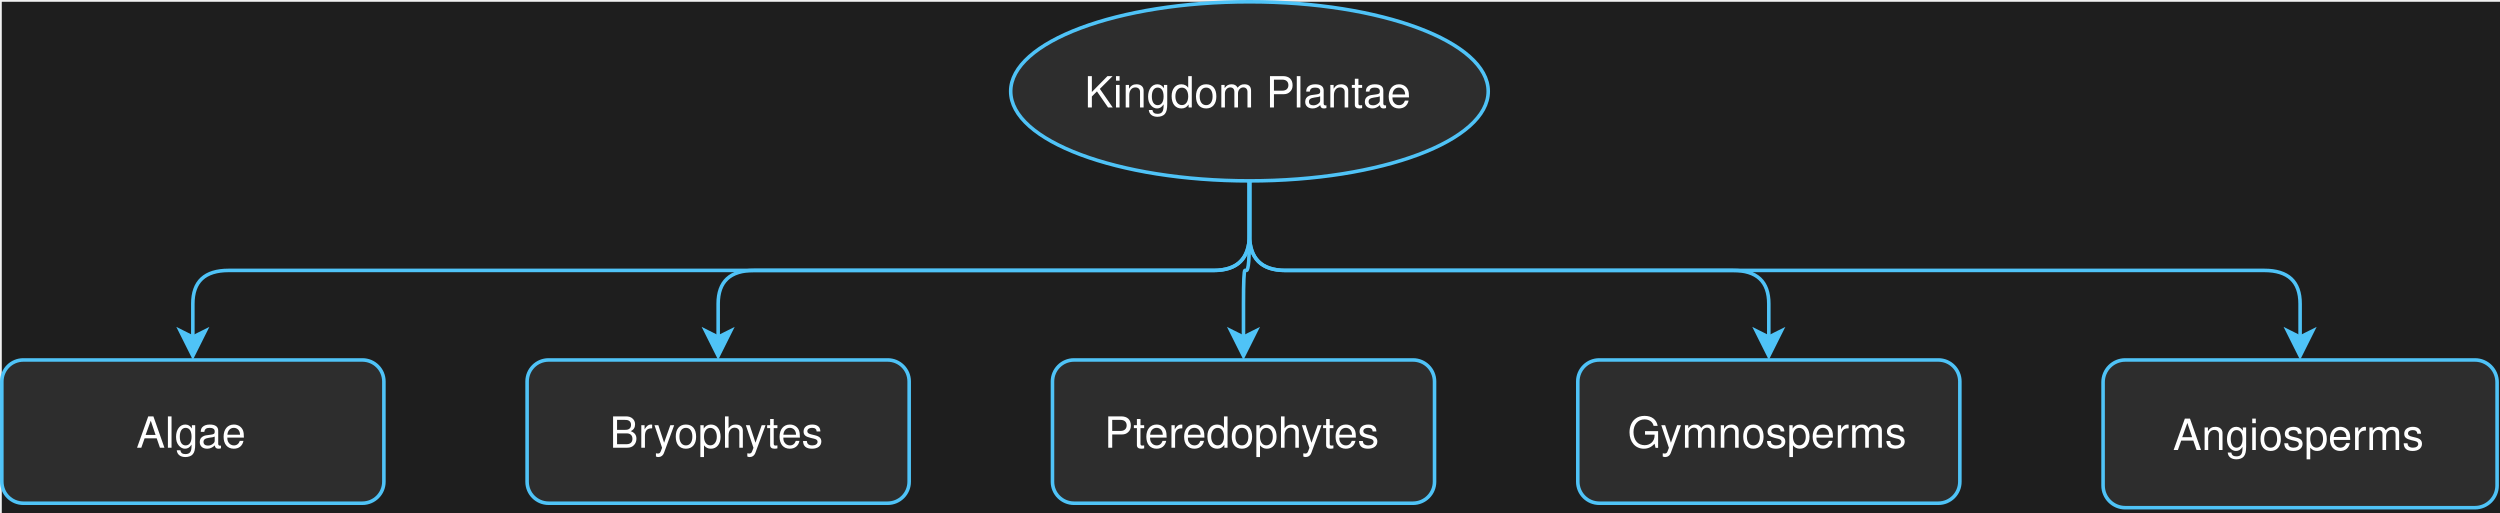
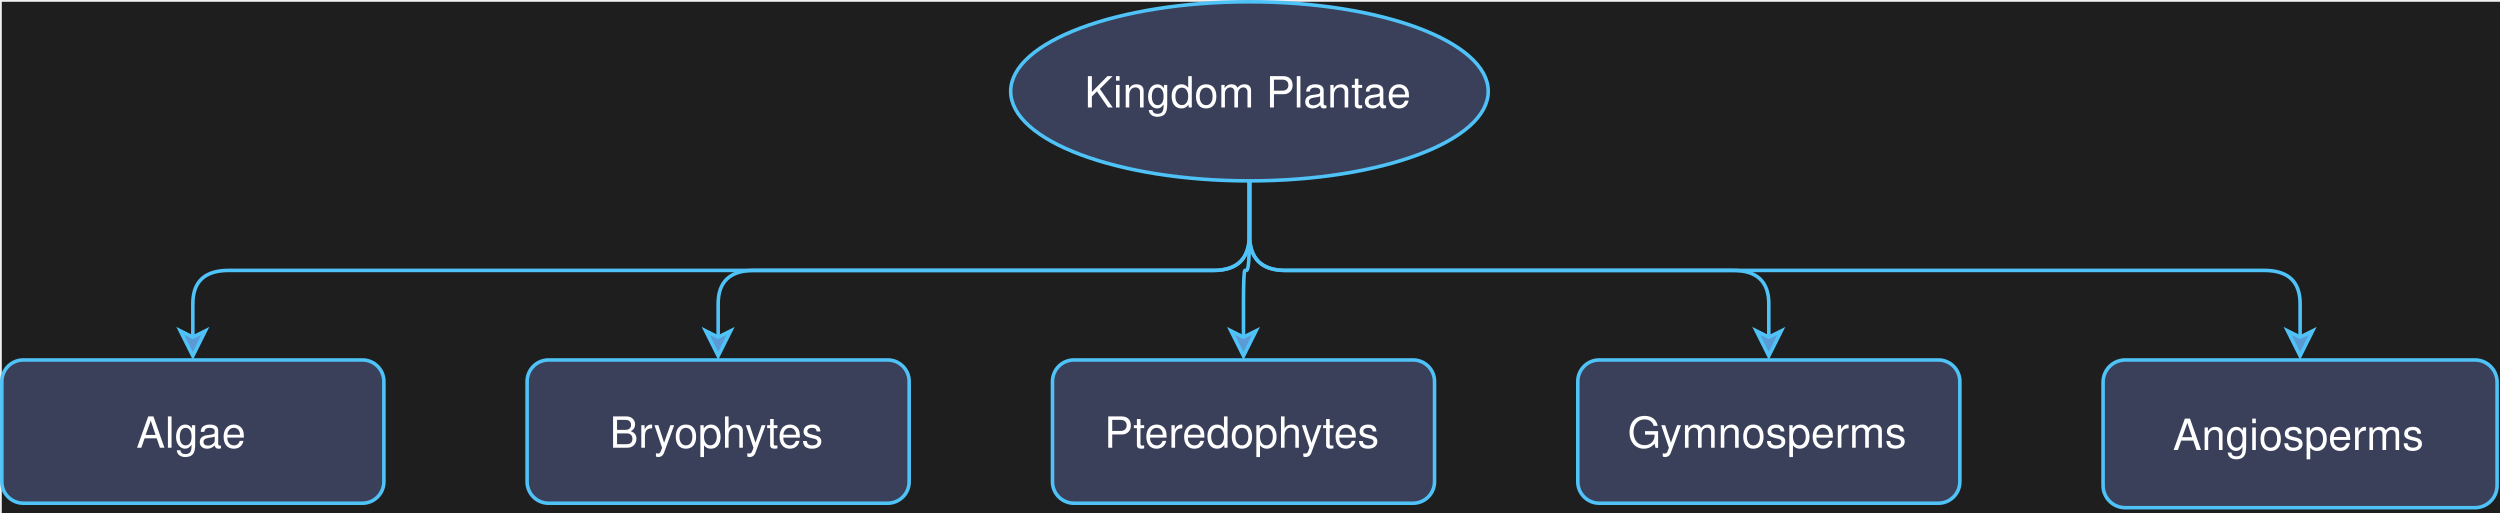
<svg xmlns="http://www.w3.org/2000/svg" version="1.1" width="698px" height="143px" viewBox="-0.5 -0.5 698 143" style="background-color: rgb(30, 30, 30);">
  <defs />
  <rect fill="#1E1E1E" width="100%" height="100%" x="0" y="0" />
  <g>
    <g data-cell-id="0">
      <g data-cell-id="1">
        <g data-cell-id="2">
          <g>
-             <ellipse cx="348.35" cy="25" rx="66.665" ry="25" fill="#2d2d2d" stroke="#4fc3f7" pointer-events="all" />
+             <ellipse cx="348.35" cy="25" rx="66.665" ry="25" fill="#3A3F5A" stroke="#4fc3f7" pointer-events="all" />
          </g>
          <g>
            <g fill="#FFFFFF" font-family="&quot;Helvetica&quot;" text-anchor="middle" font-size="12px">
              <text x="347.85" y="29.5">Kingdom Plantae</text>
            </g>
          </g>
        </g>
        <g data-cell-id="3">
          <g>
-             <rect x="0.01" y="100" width="106.67" height="40" rx="6" ry="6" fill="#2d2d2d" stroke="#4fc3f7" pointer-events="all" />
+             <rect x="0.01" y="100" width="106.67" height="40" rx="6" ry="6" fill="#3A3F5A" stroke="#4fc3f7" pointer-events="all" />
          </g>
          <g>
            <g fill="#FFFFFF" font-family="&quot;Helvetica&quot;" text-anchor="middle" font-size="12px">
              <text x="52.84" y="124.5">Algae</text>
            </g>
          </g>
        </g>
        <g data-cell-id="4">
          <g>
            <path d="M 348.35 50 L 348.35 65 Q 348.35 75 338.35 75 L 63.34 75 Q 53.34 75 53.34 84.32 L 53.34 93.63" fill="none" stroke="#4fc3f7" stroke-miterlimit="10" pointer-events="stroke" />
-             <path d="M 53.34 98.88 L 49.84 91.88 L 53.34 93.63 L 56.84 91.88 Z" fill="#4fc3f7" stroke="#4fc3f7" stroke-miterlimit="10" pointer-events="all" />
+             <path d="M 53.34 98.88 L 49.84 91.88 L 53.34 93.63 L 56.84 91.88 Z" fill="#5A9BD5" stroke="#4fc3f7" stroke-miterlimit="10" pointer-events="all" />
          </g>
        </g>
        <g data-cell-id="5">
          <g>
-             <rect x="146.67" y="100" width="106.67" height="40" rx="6" ry="6" fill="#2d2d2d" stroke="#4fc3f7" pointer-events="all" />
+             <rect x="146.67" y="100" width="106.67" height="40" rx="6" ry="6" fill="#3A3F5A" stroke="#4fc3f7" pointer-events="all" />
          </g>
          <g>
            <g fill="#FFFFFF" font-family="&quot;Helvetica&quot;" text-anchor="middle" font-size="12px">
              <text x="199.51" y="124.5">Bryophytes</text>
            </g>
          </g>
        </g>
        <g data-cell-id="6">
          <g>
            <path d="M 348.35 50 L 348.35 65 Q 348.35 75 338.35 75 L 210.01 75 Q 200.01 75 200.01 84.32 L 200.01 93.63" fill="none" stroke="#4fc3f7" stroke-miterlimit="10" pointer-events="stroke" />
-             <path d="M 200.01 98.88 L 196.51 91.88 L 200.01 93.63 L 203.51 91.88 Z" fill="#4fc3f7" stroke="#4fc3f7" stroke-miterlimit="10" pointer-events="all" />
+             <path d="M 200.01 98.88 L 196.51 91.88 L 200.01 93.63 L 203.51 91.88 Z" fill="#5A9BD5" stroke="#4fc3f7" stroke-miterlimit="10" pointer-events="all" />
          </g>
        </g>
        <g data-cell-id="7">
          <g>
-             <rect x="293.35" y="100" width="106.67" height="40" rx="6" ry="6" fill="#2d2d2d" stroke="#4fc3f7" pointer-events="all" />
+             <rect x="293.35" y="100" width="106.67" height="40" rx="6" ry="6" fill="#3A3F5A" stroke="#4fc3f7" pointer-events="all" />
          </g>
          <g>
            <g fill="#FFFFFF" font-family="&quot;Helvetica&quot;" text-anchor="middle" font-size="12px">
              <text x="346.18" y="124.5">Pteredophytes</text>
            </g>
          </g>
        </g>
        <g data-cell-id="8">
          <g>
            <path d="M 348.35 50 L 348.35 65 Q 348.35 75 347.51 75 L 347.1 75 Q 346.68 75 346.68 84.32 L 346.68 93.63" fill="none" stroke="#4fc3f7" stroke-miterlimit="10" pointer-events="stroke" />
-             <path d="M 346.68 98.88 L 343.18 91.88 L 346.68 93.63 L 350.18 91.88 Z" fill="#4fc3f7" stroke="#4fc3f7" stroke-miterlimit="10" pointer-events="all" />
+             <path d="M 346.68 98.88 L 343.18 91.88 L 346.68 93.63 L 350.18 91.88 Z" fill="#5A9BD5" stroke="#4fc3f7" stroke-miterlimit="10" pointer-events="all" />
          </g>
        </g>
        <g data-cell-id="9">
          <g>
-             <rect x="440.02" y="100" width="106.67" height="40" rx="6" ry="6" fill="#2d2d2d" stroke="#4fc3f7" pointer-events="all" />
+             <rect x="440.02" y="100" width="106.67" height="40" rx="6" ry="6" fill="#3A3F5A" stroke="#4fc3f7" pointer-events="all" />
          </g>
          <g>
            <g fill="#FFFFFF" font-family="&quot;Helvetica&quot;" text-anchor="middle" font-size="12px">
              <text x="492.85" y="124.5">Gymnosperms</text>
            </g>
          </g>
        </g>
        <g data-cell-id="10">
          <g>
            <path d="M 348.35 50 L 348.35 65 Q 348.35 75 358.35 75 L 483.35 75 Q 493.35 75 493.35 84.32 L 493.35 93.63" fill="none" stroke="#4fc3f7" stroke-miterlimit="10" pointer-events="stroke" />
-             <path d="M 493.35 98.88 L 489.85 91.88 L 493.35 93.63 L 496.85 91.88 Z" fill="#4fc3f7" stroke="#4fc3f7" stroke-miterlimit="10" pointer-events="all" />
+             <path d="M 493.35 98.88 L 489.85 91.88 L 493.35 93.63 L 496.85 91.88 Z" fill="#5A9BD5" stroke="#4fc3f7" stroke-miterlimit="10" pointer-events="all" />
          </g>
        </g>
        <g data-cell-id="11">
          <g>
-             <rect x="586.68" y="100" width="110.01" height="41.25" rx="6.19" ry="6.19" fill="#2d2d2d" stroke="#4fc3f7" pointer-events="all" />
+             <rect x="586.68" y="100" width="110.01" height="41.25" rx="6.19" ry="6.19" fill="#3A3F5A" stroke="#4fc3f7" pointer-events="all" />
          </g>
          <g>
            <g fill="#FFFFFF" font-family="&quot;Helvetica&quot;" text-anchor="middle" font-size="12px">
              <text x="641.19" y="125.13">Angiosperms</text>
            </g>
          </g>
        </g>
        <g data-cell-id="12">
          <g>
            <path d="M 348.35 50 L 348.35 65 Q 348.35 75 358.35 75 L 631.69 75 Q 641.69 75 641.69 84.32 L 641.69 93.63" fill="none" stroke="#4fc3f7" stroke-miterlimit="10" pointer-events="stroke" />
-             <path d="M 641.69 98.88 L 638.19 91.88 L 641.69 93.63 L 645.19 91.88 Z" fill="#4fc3f7" stroke="#4fc3f7" stroke-miterlimit="10" pointer-events="all" />
+             <path d="M 641.69 98.88 L 638.19 91.88 L 641.69 93.63 L 645.19 91.88 Z" fill="#5A9BD5" stroke="#4fc3f7" stroke-miterlimit="10" pointer-events="all" />
          </g>
        </g>
      </g>
    </g>
  </g>
</svg>
